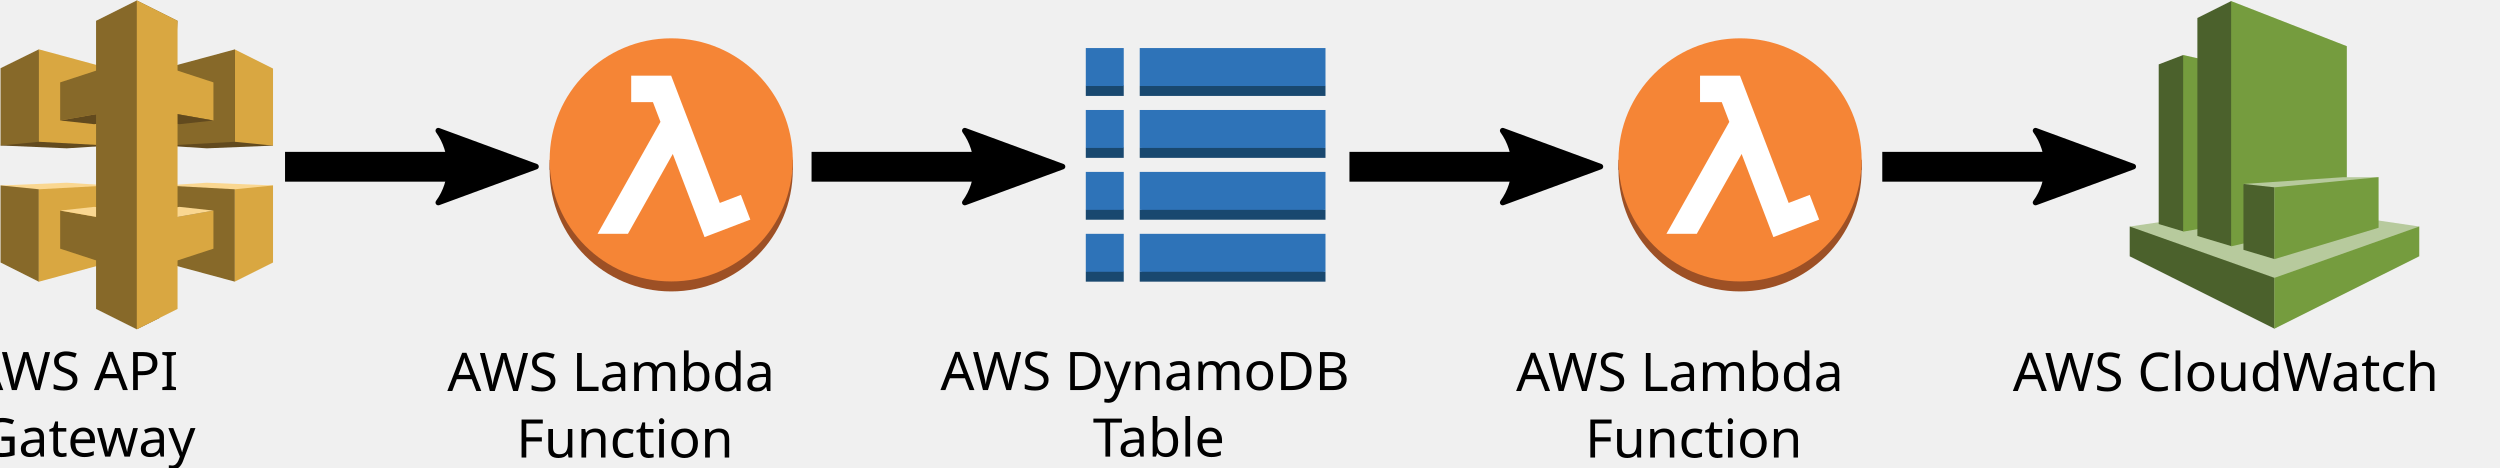
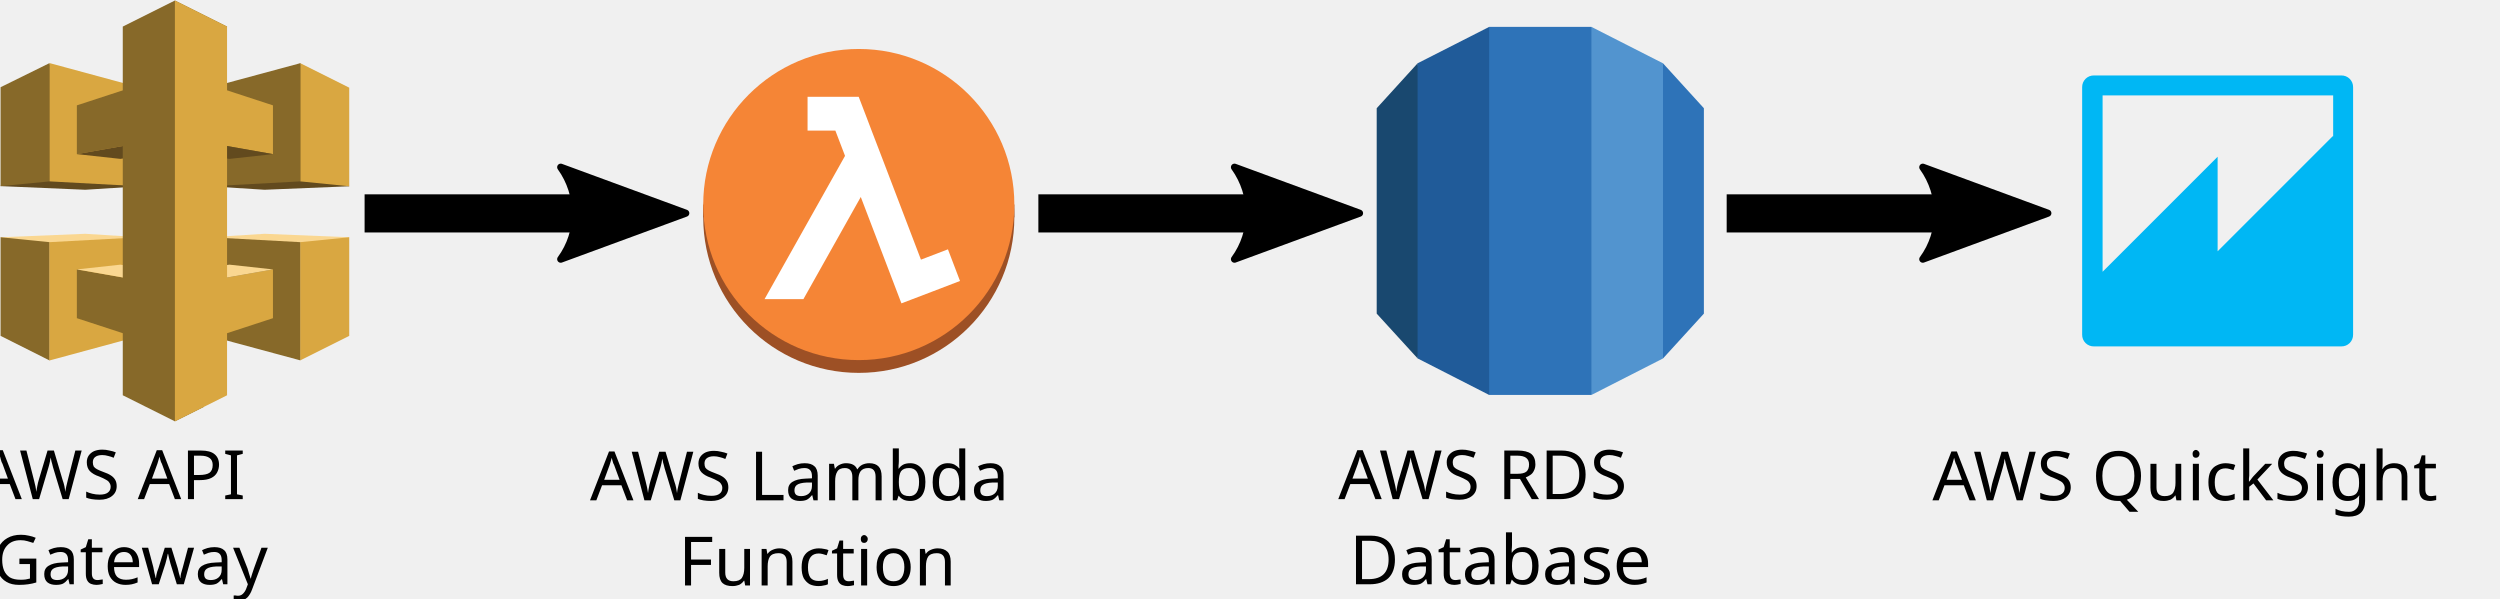
- <svg xmlns="http://www.w3.org/2000/svg" width="6.516in" height="1.219in" viewBox="0 0 165.497 30.975" version="1.1" id="svg8">
+ <svg xmlns="http://www.w3.org/2000/svg" width="5.092in" height="1.219in" viewBox="0 0 129.328 30.975" version="1.1" id="svg8">
  <defs id="defs2">
    <marker orient="auto" refY="0" refX="0" id="Arrow2Send" style="overflow:visible">
      <path id="path4918" style="fill:#000000;fill-opacity:1;fill-rule:evenodd;stroke:#000000;stroke-width:0.625;stroke-linejoin:round;stroke-opacity:1" d="M 8.719,4.034 -2.207,0.016 8.719,-4.002 c -1.745,2.372 -1.735,5.617 -6e-7,8.035 z" transform="matrix(-0.3,0,0,-0.3,0.69,0)" />
    </marker>
    <marker orient="auto" refY="0" refX="0" id="Arrow1Mend" style="overflow:visible">
      <path id="path4894" d="M 0,0 5,-5 -12.5,0 5,5 Z" style="fill:#000000;fill-opacity:1;fill-rule:evenodd;stroke:#000000;stroke-width:1pt;stroke-opacity:1" transform="matrix(-0.4,0,0,-0.4,-4,0)" />
    </marker>
    <marker orient="auto" refY="0" refX="0" id="Arrow2Lend" style="overflow:visible">
      <path id="path4906" style="fill:#000000;fill-opacity:1;fill-rule:evenodd;stroke:#000000;stroke-width:0.625;stroke-linejoin:round;stroke-opacity:1" d="M 8.719,4.034 -2.207,0.016 8.719,-4.002 c -1.745,2.372 -1.735,5.617 -6e-7,8.035 z" transform="matrix(-1.1,0,0,-1.1,-1.1,0)" />
    </marker>
    <marker orient="auto" refY="0" refX="0" id="marker5181" style="overflow:visible">
      <path id="path5179" d="M 0,0 5,-5 -12.5,0 5,5 Z" style="fill:#000000;fill-opacity:1;fill-rule:evenodd;stroke:#000000;stroke-width:1pt;stroke-opacity:1" transform="matrix(-0.8,0,0,-0.8,-10,0)" />
    </marker>
    <marker orient="auto" refY="0" refX="0" id="Arrow1Lend" style="overflow:visible">
      <path id="path4888" d="M 0,0 5,-5 -12.5,0 5,5 Z" style="fill:#000000;fill-opacity:1;fill-rule:evenodd;stroke:#000000;stroke-width:1pt;stroke-opacity:1" transform="matrix(-0.8,0,0,-0.8,-10,0)" />
    </marker>
    <marker orient="auto" refY="0" refX="0" id="Arrow2Send-3" style="overflow:visible">
      <path id="path4918-6" style="fill:#000000;fill-opacity:1;fill-rule:evenodd;stroke:#000000;stroke-width:0.625;stroke-linejoin:round;stroke-opacity:1" d="M 8.719,4.034 -2.207,0.016 8.719,-4.002 c -1.745,2.372 -1.735,5.617 -6e-7,8.035 z" transform="matrix(-0.3,0,0,-0.3,0.69,0)" />
    </marker>
    <marker orient="auto" refY="0" refX="0" id="Arrow2Send-3-6" style="overflow:visible">
      <path id="path4918-6-2" style="fill:#000000;fill-opacity:1;fill-rule:evenodd;stroke:#000000;stroke-width:0.625;stroke-linejoin:round;stroke-opacity:1" d="M 8.719,4.034 -2.207,0.016 8.719,-4.002 c -1.745,2.372 -1.735,5.617 -6e-7,8.035 z" transform="matrix(-0.3,0,0,-0.3,0.69,0)" />
    </marker>
    <marker orient="auto" refY="0" refX="0" id="Arrow2Send-3-6-1" style="overflow:visible">
      <path id="path4918-6-2-8" style="fill:#000000;fill-opacity:1;fill-rule:evenodd;stroke:#000000;stroke-width:0.625;stroke-linejoin:round;stroke-opacity:1" d="M 8.719,4.034 -2.207,0.016 8.719,-4.002 c -1.745,2.372 -1.735,5.617 -6e-7,8.035 z" transform="matrix(-0.3,0,0,-0.3,0.69,0)" />
    </marker>
  </defs>
  <g id="layer1" transform="translate(-12.13935,-134.6746)">
    <text xml:space="preserve" style="font-style:normal;font-variant:normal;font-weight:normal;font-stretch:normal;font-size:3.528px;line-height:1.25;font-family:sans-serif;-inkscape-font-specification:'sans-serif, Normal';font-variant-ligatures:normal;font-variant-caps:normal;font-variant-numeric:normal;font-feature-settings:normal;text-align:center;letter-spacing:0px;word-spacing:0px;writing-mode:lr-tb;text-anchor:middle;fill:#000000;fill-opacity:1;stroke:none;stroke-width:0.265" x="6.869" y="197.755" id="text9961">
      <tspan id="tspan9981" x="6.869" y="200.876" />
    </text>
-     <g id="g4790">
-       <g id="g3890" transform="matrix(0.2645833,0,0,0.2645833,7.932474,132.3646)">
-         <polygon id="polygon3846" points="74.52,79.23 84.1,55.15 67.54,54.47 56.81,55.15 " style="fill:#fad791" />
-         <polygon id="polygon3848" points="74.52,21.1 84.1,45.18 67.54,45.86 56.81,45.18 " style="fill:#624a1e" />
-         <polygon id="polygon3850" points="25.48,21.22 15.9,45.15 32.46,45.86 43.19,45.18 " style="fill:#624a1e" />
-         <polygon id="polygon3852" points="25.48,79.25 15.9,55.15 32.46,54.47 43.19,55.15 " style="fill:#fad791" />
-         <polygon id="polygon3854" points="74.52,21.1 74.52,44.22 84.1,45.18 84.1,25.89 " style="fill:#d9a741" />
-         <polygon id="polygon3856" points="56.81,45.18 56.81,25.88 74.52,21.1 74.52,44.22 " style="fill:#876929" />
-         <polygon id="polygon3858" points="50,35.51 50,23.08 69.18,29.35 69.18,38.89 " style="fill:#d9a741" />
-         <polygon id="polygon3860" points="60.67,39.82 41.36,37.08 50.14,35.53 69.18,38.89 " style="fill:#624a1e" />
-         <polygon id="polygon3862" points="25.48,21.08 25.48,44.22 15.9,45.15 15.9,25.8 " style="fill:#876929" />
-         <polygon id="polygon3864" points="43.19,45.18 43.19,25.88 25.48,21.08 25.48,44.22 " style="fill:#d9a741" />
-         <polygon id="polygon3866" points="50,35.51 50,23.08 30.82,29.35 30.82,38.89 " style="fill:#876929" />
-         <polygon id="polygon3868" points="39.33,39.82 58.64,37.08 49.86,35.53 30.82,38.89 " style="fill:#624a1e" />
-         <polygon id="polygon3870" points="74.52,79.23 74.52,56.11 84.1,55.15 84.1,74.44 " style="fill:#d9a741" />
-         <polygon id="polygon3872" points="56.81,55.15 56.81,74.45 74.52,79.23 74.52,56.11 " style="fill:#876929" />
-         <polygon id="polygon3874" points="50,64.82 50,77.25 69.18,70.98 69.18,61.44 " style="fill:#d9a741" />
-         <polygon id="polygon3876" points="60.67,60.51 41.36,63.25 50.14,64.79 69.18,61.44 " style="fill:#fad791" />
-         <polygon id="polygon3878" points="25.48,79.25 25.48,56.11 15.9,55.15 15.9,74.44 " style="fill:#876929" />
-         <polygon id="polygon3880" points="43.19,55.15 43.19,74.45 25.48,79.25 25.48,56.11 " style="fill:#d9a741" />
-         <polygon id="polygon3882" points="50,64.82 50,77.25 30.82,70.98 30.82,61.44 " style="fill:#876929" />
-         <polygon id="polygon3884" points="39.33,60.51 58.64,63.25 49.86,64.79 30.82,61.44 " style="fill:#fad791" />
-         <polygon id="polygon3886" points="50,91.16 55.66,88.33 60.2,13.94 50,8.84 39.8,13.94 39.8,86.06 " style="fill:#876929" />
-         <polygon id="polygon3888" points="60.2,13.94 60.2,86.06 50,91.16 50,8.84 " style="fill:#d9a741" />
-       </g>
-       <g id="g12" transform="matrix(0.2645833,0,0,0.2645833,43.32668,132.3646)">
-         <circle id="circle4" r="30.43" cy="51.25" cx="50" style="fill:#9d5025" />
-         <rect id="rect6" height="2.5" width="60.86" y="48.75" x="19.57" style="fill:#9d5025" />
-         <circle id="circle8" r="30.43" cy="48.75" cx="50" style="fill:#f58536" />
-         <polygon id="polygon10" points="50.39,47.27 58.34,68.08 60.23,67.36 64.53,65.72 69.8,63.7 67.44,57.51 62.16,59.53 54.61,39.76 52.51,34.29 51.53,31.71 49.98,27.67 42.89,27.67 39.98,27.67 39.98,34.29 45.42,34.29 47.31,39.23 31.57,67.25 39.17,67.25 " style="fill:#ffffff" />
-       </g>
-       <g id="g12-3" transform="matrix(0.2645833,0,0,0.2645833,114.1151,132.3646)">
-         <circle id="circle4-6" r="30.43" cy="51.25" cx="50" style="fill:#9d5025" />
-         <rect id="rect6-7" height="2.5" width="60.86" y="48.75" x="19.57" style="fill:#9d5025" />
-         <circle id="circle8-5" r="30.43" cy="48.75" cx="50" style="fill:#f58536" />
-         <polygon id="polygon10-3" points="50.39,47.27 58.34,68.08 60.23,67.36 64.53,65.72 69.8,63.7 67.44,57.51 62.16,59.53 54.61,39.76 52.51,34.29 51.53,31.71 49.98,27.67 42.89,27.67 39.98,27.67 39.98,34.29 45.42,34.29 47.31,39.23 31.57,67.25 39.17,67.25 " style="fill:#ffffff" />
-       </g>
-       <g id="g36" transform="matrix(0.2645833,0,0,0.2645833,78.72088,132.3646)">
-         <polygon id="polygon4" points="24.75,23.24 29.5,30.26 29.5,32.74 20,32.74 20,30.26 " style="fill:#19486f" />
-         <polygon id="polygon6" points="56.75,23.24 80,30.26 80,32.74 33.5,32.74 33.5,30.26 " style="fill:#19486f" />
-         <polygon id="polygon8" points="24.75,38.74 29.5,45.76 29.5,48.24 20,48.24 20,45.76 " style="fill:#19486f" />
-         <polygon id="polygon10-5" points="56.75,38.74 80,45.76 80,48.24 33.5,48.24 33.5,45.76 " style="fill:#19486f" />
-         <polygon id="polygon12" points="24.75,54.24 29.5,61.26 29.5,63.74 20,63.74 20,61.26 " style="fill:#19486f" />
-         <polygon id="polygon14" points="56.75,54.24 80,61.26 80,63.74 33.5,63.74 33.5,61.26 " style="fill:#19486f" />
-         <polygon id="polygon16" points="24.75,69.74 29.5,76.76 29.5,79.24 20,79.24 20,76.76 " style="fill:#19486f" />
-         <polygon id="polygon18" points="56.75,69.74 80,76.76 80,79.24 33.5,79.24 33.5,76.76 " style="fill:#19486f" />
-         <rect id="rect20" height="9.5" width="46.5" y="20.76" x="33.5" style="fill:#2e73b8" />
-         <rect id="rect22" height="9.5" width="46.5" y="36.26" x="33.5" style="fill:#2e73b8" />
-         <rect id="rect24" height="9.5" width="46.5" y="51.76" x="33.5" style="fill:#2e73b8" />
-         <rect id="rect26" height="9.5" width="46.5" y="67.26" x="33.5" style="fill:#2e73b8" />
-         <rect id="rect28" height="9.5" width="9.5" y="20.76" x="20" style="fill:#2e73b8" />
-         <rect id="rect30" height="9.5" width="9.5" y="36.26" x="20" style="fill:#2e73b8" />
-         <rect id="rect32" height="9.5" width="9.5" y="51.76" x="20" style="fill:#2e73b8" />
-         <rect id="rect34" height="9.5" width="9.5" y="67.26" x="20" style="fill:#2e73b8" />
-       </g>
-       <g id="g24" transform="matrix(0.2645833,0,0,0.2645833,149.5093,132.3646)">
-         <polygon id="polygon4-6" points="86.24,65.43 50.01,60.1 13.76,65.43 49.99,91 " style="fill:#b7ca9d" />
-         <polygon id="polygon6-2" points="41.53,44.57 27.14,22.5 21.02,24.85 21.02,64.81 27.14,66.64 " style="fill:#4b612c" />
-         <polygon id="polygon8-9" points="48.82,62.91 27.14,66.72 27.14,22.5 48.82,27.38 " style="fill:#759c3e" />
-         <polygon id="polygon10-1" points="30.7,13.23 39.15,9 64.19,41.28 39.15,70.33 30.7,67.8 " style="fill:#4b612c" />
-         <polygon id="polygon12-2" points="68.11,63.61 39.15,70.4 39.15,9 68.11,20.29 " style="fill:#759c3e" />
-         <polygon id="polygon14-7" points="49.99,78.28 13.76,65.43 13.76,72.89 49.99,91 " style="fill:#4b612c" />
-         <polygon id="polygon16-0" points="86.24,72.88 49.99,91 49.99,78.28 86.24,65.43 " style="fill:#759c3e" />
-         <polygon id="polygon18-9" points="76.06,53.08 67.27,53.08 42.23,54.78 50,73.59 " style="fill:#b7ca9d" />
-         <polygon id="polygon20" points="42.23,71.26 50,73.59 49.99,55.62 42.23,54.78 " style="fill:#4b612c" />
-         <polygon id="polygon22" points="76.06,53.08 49.99,55.62 50,73.59 76.06,65.74 " style="fill:#759c3e" />
-       </g>
-       <path id="path4881" d="M 61.979,134.675 Z" style="fill:none;stroke:#000000;stroke-width:0.265px;stroke-linecap:butt;stroke-linejoin:miter;stroke-opacity:1" />
-       <path id="path5269" d="m 30.979,145.718 c 13.952,0 13.952,0 13.952,0" style="fill:none;stroke:#000000;stroke-width:1.974;stroke-linecap:butt;stroke-linejoin:miter;stroke-miterlimit:4;stroke-dasharray:none;stroke-opacity:1;marker-end:url(#Arrow2Send)" />
-       <path id="path5269-0" d="m 65.85,145.718 c 13.952,0 13.952,0 13.952,0" style="fill:none;stroke:#000000;stroke-width:1.974;stroke-linecap:butt;stroke-linejoin:miter;stroke-miterlimit:4;stroke-dasharray:none;stroke-opacity:1;marker-end:url(#Arrow2Send-3)" />
-       <path id="path5269-0-6" d="m 101.474,145.718 c 13.952,0 13.952,0 13.952,0" style="fill:none;stroke:#000000;stroke-width:1.974;stroke-linecap:butt;stroke-linejoin:miter;stroke-miterlimit:4;stroke-dasharray:none;stroke-opacity:1;marker-end:url(#Arrow2Send-3-6)" />
-       <path id="path5269-0-6-7" d="m 136.763,145.718 c 13.952,0 13.952,0 13.952,0" style="fill:none;stroke:#000000;stroke-width:1.974;stroke-linecap:butt;stroke-linejoin:miter;stroke-miterlimit:4;stroke-dasharray:none;stroke-opacity:1;marker-end:url(#Arrow2Send-3-6-1)" />
-       <text id="text9965" y="160.568" x="56.702" style="font-style:normal;font-variant:normal;font-weight:normal;font-stretch:normal;font-size:3.528px;line-height:1.25;font-family:sans-serif;-inkscape-font-specification:'sans-serif, Normal';font-variant-ligatures:normal;font-variant-caps:normal;font-variant-numeric:normal;font-feature-settings:normal;text-align:start;letter-spacing:0px;word-spacing:0px;writing-mode:lr-tb;text-anchor:start;fill:#000000;fill-opacity:1;stroke:none;stroke-width:0.265" xml:space="preserve">
-         <tspan style="font-style:normal;font-variant:normal;font-weight:normal;font-stretch:normal;font-size:3.528px;font-family:sans-serif;-inkscape-font-specification:'sans-serif, Normal';font-variant-ligatures:normal;font-variant-caps:normal;font-variant-numeric:normal;font-feature-settings:normal;text-align:center;writing-mode:lr-tb;text-anchor:middle;stroke-width:0.265" y="160.568" x="56.702" id="tspan9963">AWS Lambda</tspan>
-         <tspan id="tspan9975" style="font-style:normal;font-variant:normal;font-weight:normal;font-stretch:normal;font-size:3.528px;font-family:sans-serif;-inkscape-font-specification:'sans-serif, Normal';font-variant-ligatures:normal;font-variant-caps:normal;font-variant-numeric:normal;font-feature-settings:normal;text-align:center;writing-mode:lr-tb;text-anchor:middle;stroke-width:0.265" y="164.977" x="56.702">Function</tspan>
-       </text>
-       <text id="text9969" y="160.506" x="92.057" style="font-style:normal;font-variant:normal;font-weight:normal;font-stretch:normal;font-size:3.528px;line-height:1.25;font-family:sans-serif;-inkscape-font-specification:'sans-serif, Normal';font-variant-ligatures:normal;font-variant-caps:normal;font-variant-numeric:normal;font-feature-settings:normal;text-align:start;letter-spacing:0px;word-spacing:0px;writing-mode:lr-tb;text-anchor:start;fill:#000000;fill-opacity:1;stroke:none;stroke-width:0.265" xml:space="preserve">
-         <tspan style="font-style:normal;font-variant:normal;font-weight:normal;font-stretch:normal;font-size:3.528px;font-family:sans-serif;-inkscape-font-specification:'sans-serif, Normal';font-variant-ligatures:normal;font-variant-caps:normal;font-variant-numeric:normal;font-feature-settings:normal;text-align:center;writing-mode:lr-tb;text-anchor:middle;stroke-width:0.265" y="160.506" x="92.057" id="tspan9967">AWS DynamoDB</tspan>
-         <tspan id="tspan9991" style="font-style:normal;font-variant:normal;font-weight:normal;font-stretch:normal;font-size:3.528px;font-family:sans-serif;-inkscape-font-specification:'sans-serif, Normal';font-variant-ligatures:normal;font-variant-caps:normal;font-variant-numeric:normal;font-feature-settings:normal;text-align:center;writing-mode:lr-tb;text-anchor:middle;stroke-width:0.265" y="164.915" x="92.057">Table</tspan>
-       </text>
-       <text id="text9973" y="160.568" x="162.724" style="font-style:normal;font-variant:normal;font-weight:normal;font-stretch:normal;font-size:3.528px;line-height:1.25;font-family:sans-serif;-inkscape-font-specification:'sans-serif, Normal';font-variant-ligatures:normal;font-variant-caps:normal;font-variant-numeric:normal;font-feature-settings:normal;text-align:center;letter-spacing:0px;word-spacing:0px;writing-mode:lr-tb;text-anchor:middle;fill:#000000;fill-opacity:1;stroke:none;stroke-width:0.265" xml:space="preserve">
-         <tspan style="font-style:normal;font-variant:normal;font-weight:normal;font-stretch:normal;font-size:3.528px;font-family:sans-serif;-inkscape-font-specification:'sans-serif, Normal';font-variant-ligatures:normal;font-variant-caps:normal;font-variant-numeric:normal;font-feature-settings:normal;text-align:center;writing-mode:lr-tb;text-anchor:middle;stroke-width:0.265" y="160.568" x="162.724" id="tspan9971">AWS CloudWatch</tspan>
-       </text>
-       <text id="text9985" y="160.506" x="21.115" style="font-style:normal;font-variant:normal;font-weight:normal;font-stretch:normal;font-size:3.528px;line-height:1.25;font-family:sans-serif;-inkscape-font-specification:'sans-serif, Normal';font-variant-ligatures:normal;font-variant-caps:normal;font-variant-numeric:normal;font-feature-settings:normal;text-align:center;letter-spacing:0px;word-spacing:0px;writing-mode:lr-tb;text-anchor:middle;fill:#000000;fill-opacity:1;stroke:none;stroke-width:0.265" xml:space="preserve">
-         <tspan style="stroke-width:0.265" y="160.506" x="21.115" id="tspan9983">AWS API</tspan>
-         <tspan id="tspan9987" style="stroke-width:0.265" y="164.915" x="21.115">Gateway</tspan>
-       </text>
-       <text id="text9965-9" y="160.568" x="127.487" style="font-style:normal;font-variant:normal;font-weight:normal;font-stretch:normal;font-size:3.528px;line-height:1.25;font-family:sans-serif;-inkscape-font-specification:'sans-serif, Normal';font-variant-ligatures:normal;font-variant-caps:normal;font-variant-numeric:normal;font-feature-settings:normal;text-align:start;letter-spacing:0px;word-spacing:0px;writing-mode:lr-tb;text-anchor:start;fill:#000000;fill-opacity:1;stroke:none;stroke-width:0.265" xml:space="preserve">
-         <tspan style="font-style:normal;font-variant:normal;font-weight:normal;font-stretch:normal;font-size:3.528px;font-family:sans-serif;-inkscape-font-specification:'sans-serif, Normal';font-variant-ligatures:normal;font-variant-caps:normal;font-variant-numeric:normal;font-feature-settings:normal;text-align:center;writing-mode:lr-tb;text-anchor:middle;stroke-width:0.265" y="160.568" x="127.487" id="tspan9963-2">AWS Lambda</tspan>
-         <tspan id="tspan9975-2" style="font-style:normal;font-variant:normal;font-weight:normal;font-stretch:normal;font-size:3.528px;font-family:sans-serif;-inkscape-font-specification:'sans-serif, Normal';font-variant-ligatures:normal;font-variant-caps:normal;font-variant-numeric:normal;font-feature-settings:normal;text-align:center;writing-mode:lr-tb;text-anchor:middle;stroke-width:0.265" y="164.977" x="127.487">Function</tspan>
-       </text>
+     <g transform="matrix(0.2645833,0,0,0.2645833,7.932474,132.3621)" id="g3890">
+       <polygon style="fill:#fad791" points="67.54,54.47 56.81,55.15 74.52,79.23 84.1,55.15 " id="polygon3846" />
+       <polygon style="fill:#624a1e" points="67.54,45.86 56.81,45.18 74.52,21.1 84.1,45.18 " id="polygon3848" />
+       <polygon style="fill:#624a1e" points="32.46,45.86 43.19,45.18 25.48,21.22 15.9,45.15 " id="polygon3850" />
+       <polygon style="fill:#fad791" points="32.46,54.47 43.19,55.15 25.48,79.25 15.9,55.15 " id="polygon3852" />
+       <polygon style="fill:#d9a741" points="84.1,45.18 84.1,25.89 74.52,21.1 74.52,44.22 " id="polygon3854" />
+       <polygon style="fill:#876929" points="74.52,21.1 74.52,44.22 56.81,45.18 56.81,25.88 " id="polygon3856" />
+       <polygon style="fill:#d9a741" points="69.18,29.35 69.18,38.89 50,35.51 50,23.08 " id="polygon3858" />
+       <polygon style="fill:#624a1e" points="50.14,35.53 69.18,38.89 60.67,39.82 41.36,37.08 " id="polygon3860" />
+       <polygon style="fill:#876929" points="15.9,45.15 15.9,25.8 25.48,21.08 25.48,44.22 " id="polygon3862" />
+       <polygon style="fill:#d9a741" points="25.48,21.08 25.48,44.22 43.19,45.18 43.19,25.88 " id="polygon3864" />
+       <polygon style="fill:#876929" points="30.82,29.35 30.82,38.89 50,35.51 50,23.08 " id="polygon3866" />
+       <polygon style="fill:#624a1e" points="49.86,35.53 30.82,38.89 39.33,39.82 58.64,37.08 " id="polygon3868" />
+       <polygon style="fill:#d9a741" points="84.1,55.15 84.1,74.44 74.52,79.23 74.52,56.11 " id="polygon3870" />
+       <polygon style="fill:#876929" points="74.52,79.23 74.52,56.11 56.81,55.15 56.81,74.45 " id="polygon3872" />
+       <polygon style="fill:#d9a741" points="69.18,70.98 69.18,61.44 50,64.82 50,77.25 " id="polygon3874" />
+       <polygon style="fill:#fad791" points="50.14,64.79 69.18,61.44 60.67,60.51 41.36,63.25 " id="polygon3876" />
+       <polygon style="fill:#876929" points="15.9,55.15 15.9,74.44 25.48,79.25 25.48,56.11 " id="polygon3878" />
+       <polygon style="fill:#d9a741" points="25.48,79.25 25.48,56.11 43.19,55.15 43.19,74.45 " id="polygon3880" />
+       <polygon style="fill:#876929" points="30.82,70.98 30.82,61.44 50,64.82 50,77.25 " id="polygon3882" />
+       <polygon style="fill:#fad791" points="49.86,64.79 30.82,61.44 39.33,60.51 58.64,63.25 " id="polygon3884" />
+       <polygon style="fill:#876929" points="50,91.16 55.66,88.33 60.2,13.94 50,8.84 39.8,13.94 39.8,86.06 " id="polygon3886" />
+       <polygon style="fill:#d9a741" points="50,91.16 50,8.84 60.2,13.94 60.2,86.06 " id="polygon3888" />
+     </g>
+     <g transform="matrix(0.2645833,0,0,0.2645833,43.32668,132.3621)" id="g12">
+       <circle style="fill:#9d5025" cx="50" cy="51.25" r="30.43" id="circle4" />
+       <rect style="fill:#9d5025" x="19.57" y="48.75" width="60.86" height="2.5" id="rect6" />
+       <circle style="fill:#f58536" cx="50" cy="48.75" r="30.43" id="circle8" />
+       <polygon style="fill:#ffffff" points="62.16,59.53 54.61,39.76 52.51,34.29 51.53,31.71 49.98,27.67 42.89,27.67 39.98,27.67 39.98,34.29 45.42,34.29 47.31,39.23 31.57,67.25 39.17,67.25 50.39,47.27 58.34,68.08 60.23,67.36 64.53,65.72 69.8,63.7 67.44,57.51 " id="polygon10" />
+     </g>
+     <path style="fill:none;stroke:#000000;stroke-width:0.265px;stroke-linecap:butt;stroke-linejoin:miter;stroke-opacity:1" d="M 61.979,134.675 Z" id="path4881" />
+     <path style="fill:none;stroke:#000000;stroke-width:1.974;stroke-linecap:butt;stroke-linejoin:miter;stroke-miterlimit:4;stroke-dasharray:none;stroke-opacity:1;marker-end:url(#Arrow2Send)" d="m 30.979,145.718 c 13.952,0 13.952,0 13.952,0" id="path5269" />
+     <path style="fill:none;stroke:#000000;stroke-width:1.974;stroke-linecap:butt;stroke-linejoin:miter;stroke-miterlimit:4;stroke-dasharray:none;stroke-opacity:1;marker-end:url(#Arrow2Send-3)" d="m 65.85,145.718 c 13.952,0 13.952,0 13.952,0" id="path5269-0" />
+     <path style="fill:none;stroke:#000000;stroke-width:1.974;stroke-linecap:butt;stroke-linejoin:miter;stroke-miterlimit:4;stroke-dasharray:none;stroke-opacity:1;marker-end:url(#Arrow2Send-3-6)" d="m 101.474,145.718 c 13.952,0 13.952,0 13.952,0" id="path5269-0-6" />
+     <text xml:space="preserve" style="font-style:normal;font-variant:normal;font-weight:normal;font-stretch:normal;font-size:3.528px;line-height:1.25;font-family:sans-serif;-inkscape-font-specification:'sans-serif, Normal';font-variant-ligatures:normal;font-variant-caps:normal;font-variant-numeric:normal;font-feature-settings:normal;text-align:start;letter-spacing:0px;word-spacing:0px;writing-mode:lr-tb;text-anchor:start;fill:#000000;fill-opacity:1;stroke:none;stroke-width:0.265" x="56.702" y="160.568" id="text9965">
+       <tspan id="tspan9963" x="56.702" y="160.568" style="font-style:normal;font-variant:normal;font-weight:normal;font-stretch:normal;font-size:3.528px;font-family:sans-serif;-inkscape-font-specification:'sans-serif, Normal';font-variant-ligatures:normal;font-variant-caps:normal;font-variant-numeric:normal;font-feature-settings:normal;text-align:center;writing-mode:lr-tb;text-anchor:middle;stroke-width:0.265">AWS Lambda</tspan>
+       <tspan x="56.702" y="164.977" style="font-style:normal;font-variant:normal;font-weight:normal;font-stretch:normal;font-size:3.528px;font-family:sans-serif;-inkscape-font-specification:'sans-serif, Normal';font-variant-ligatures:normal;font-variant-caps:normal;font-variant-numeric:normal;font-feature-settings:normal;text-align:center;writing-mode:lr-tb;text-anchor:middle;stroke-width:0.265" id="tspan9975">Function</tspan>
+     </text>
+     <text xml:space="preserve" style="font-style:normal;font-variant:normal;font-weight:normal;font-stretch:normal;font-size:3.528px;line-height:1.25;font-family:sans-serif;-inkscape-font-specification:'sans-serif, Normal';font-variant-ligatures:normal;font-variant-caps:normal;font-variant-numeric:normal;font-feature-settings:normal;text-align:start;letter-spacing:0px;word-spacing:0px;writing-mode:lr-tb;text-anchor:start;fill:#000000;fill-opacity:1;stroke:none;stroke-width:0.265" x="92.057" y="160.506" id="text9969">
+       <tspan x="92.057" y="160.506" style="font-style:normal;font-variant:normal;font-weight:normal;font-stretch:normal;font-size:3.528px;font-family:sans-serif;-inkscape-font-specification:'sans-serif, Normal';font-variant-ligatures:normal;font-variant-caps:normal;font-variant-numeric:normal;font-feature-settings:normal;text-align:center;writing-mode:lr-tb;text-anchor:middle;stroke-width:0.265" id="tspan9991">AWS RDS</tspan>
+       <tspan x="92.057" y="164.915" style="font-style:normal;font-variant:normal;font-weight:normal;font-stretch:normal;font-size:3.528px;font-family:sans-serif;-inkscape-font-specification:'sans-serif, Normal';font-variant-ligatures:normal;font-variant-caps:normal;font-variant-numeric:normal;font-feature-settings:normal;text-align:center;writing-mode:lr-tb;text-anchor:middle;stroke-width:0.265" id="tspan298">Database</tspan>
+     </text>
+     <text xml:space="preserve" style="font-style:normal;font-variant:normal;font-weight:normal;font-stretch:normal;font-size:3.528px;line-height:1.25;font-family:sans-serif;-inkscape-font-specification:'sans-serif, Normal';font-variant-ligatures:normal;font-variant-caps:normal;font-variant-numeric:normal;font-feature-settings:normal;text-align:center;letter-spacing:0px;word-spacing:0px;writing-mode:lr-tb;text-anchor:middle;fill:#000000;fill-opacity:1;stroke:none;stroke-width:0.265" x="21.115" y="160.506" id="text9985">
+       <tspan id="tspan9983" x="21.115" y="160.506" style="stroke-width:0.265">AWS API</tspan>
+       <tspan x="21.115" y="164.915" style="stroke-width:0.265" id="tspan9987">Gateway</tspan>
+     </text>
+     <text xml:space="preserve" style="font-style:normal;font-variant:normal;font-weight:normal;font-stretch:normal;font-size:3.528px;line-height:1.25;font-family:sans-serif;-inkscape-font-specification:'sans-serif, Normal';font-variant-ligatures:normal;font-variant-caps:normal;font-variant-numeric:normal;font-feature-settings:normal;text-align:start;letter-spacing:0px;word-spacing:0px;writing-mode:lr-tb;text-anchor:start;fill:#000000;fill-opacity:1;stroke:none;stroke-width:0.265" x="127.487" y="160.568" id="text9965-9">
+       <tspan x="127.487" y="160.568" style="font-style:normal;font-variant:normal;font-weight:normal;font-stretch:normal;font-size:3.528px;font-family:sans-serif;-inkscape-font-specification:'sans-serif, Normal';font-variant-ligatures:normal;font-variant-caps:normal;font-variant-numeric:normal;font-feature-settings:normal;text-align:center;writing-mode:lr-tb;text-anchor:middle;stroke-width:0.265" id="tspan9975-2">AWS QuickSight</tspan>
+     </text>
+     <g transform="matrix(0.2645833,0,0,0.2645833,78.59835,132.3621)" id="g177">
+       <polygon style="fill:#2e73b8" points="74,78.86 82,70.09 82,29.91 74,21.12 62.72,50 " id="polygon167" />
+       <polygon style="fill:#5294cf" points="60,14 43.38,50 60,86 74,78.86 74,21.12 " id="polygon169" />
+       <polygon style="fill:#2e73b8" points="40,14 28,50 40,86 60,86 60,14 " id="polygon171" />
+       <polygon style="fill:#205b99" points="26,21.12 19.81,50 26,78.85 40,86 40,14 " id="polygon173" />
+       <polygon style="fill:#19486f" points="18,70.09 26,78.85 26,21.12 18,29.91 " id="polygon175" />
+     </g>
+     <g transform="matrix(0.2645833,0,0,0.2645833,113.6539,132.6796)" id="Knockout_Shape_-_Small_Corners_-_No_Shadow" data-name="Knockout Shape - Small Corners - No Shadow">
+       <path style="fill:#00b7f4" id="Fill-2" d="M 72.5,34.2 50,56.7 V 38.2 L 27.5,60.7 V 26.2 h 45.1 v 8 z M 25.8,22.3 a 2.26,2.26 0 0 0 -2.3,2.3 V 73 a 2.26,2.26 0 0 0 2.3,2.3 H 74.2 A 2.26,2.26 0 0 0 76.5,73 V 24.6 a 2.26,2.26 0 0 0 -2.3,-2.3 z" />
    </g>
  </g>
</svg>
